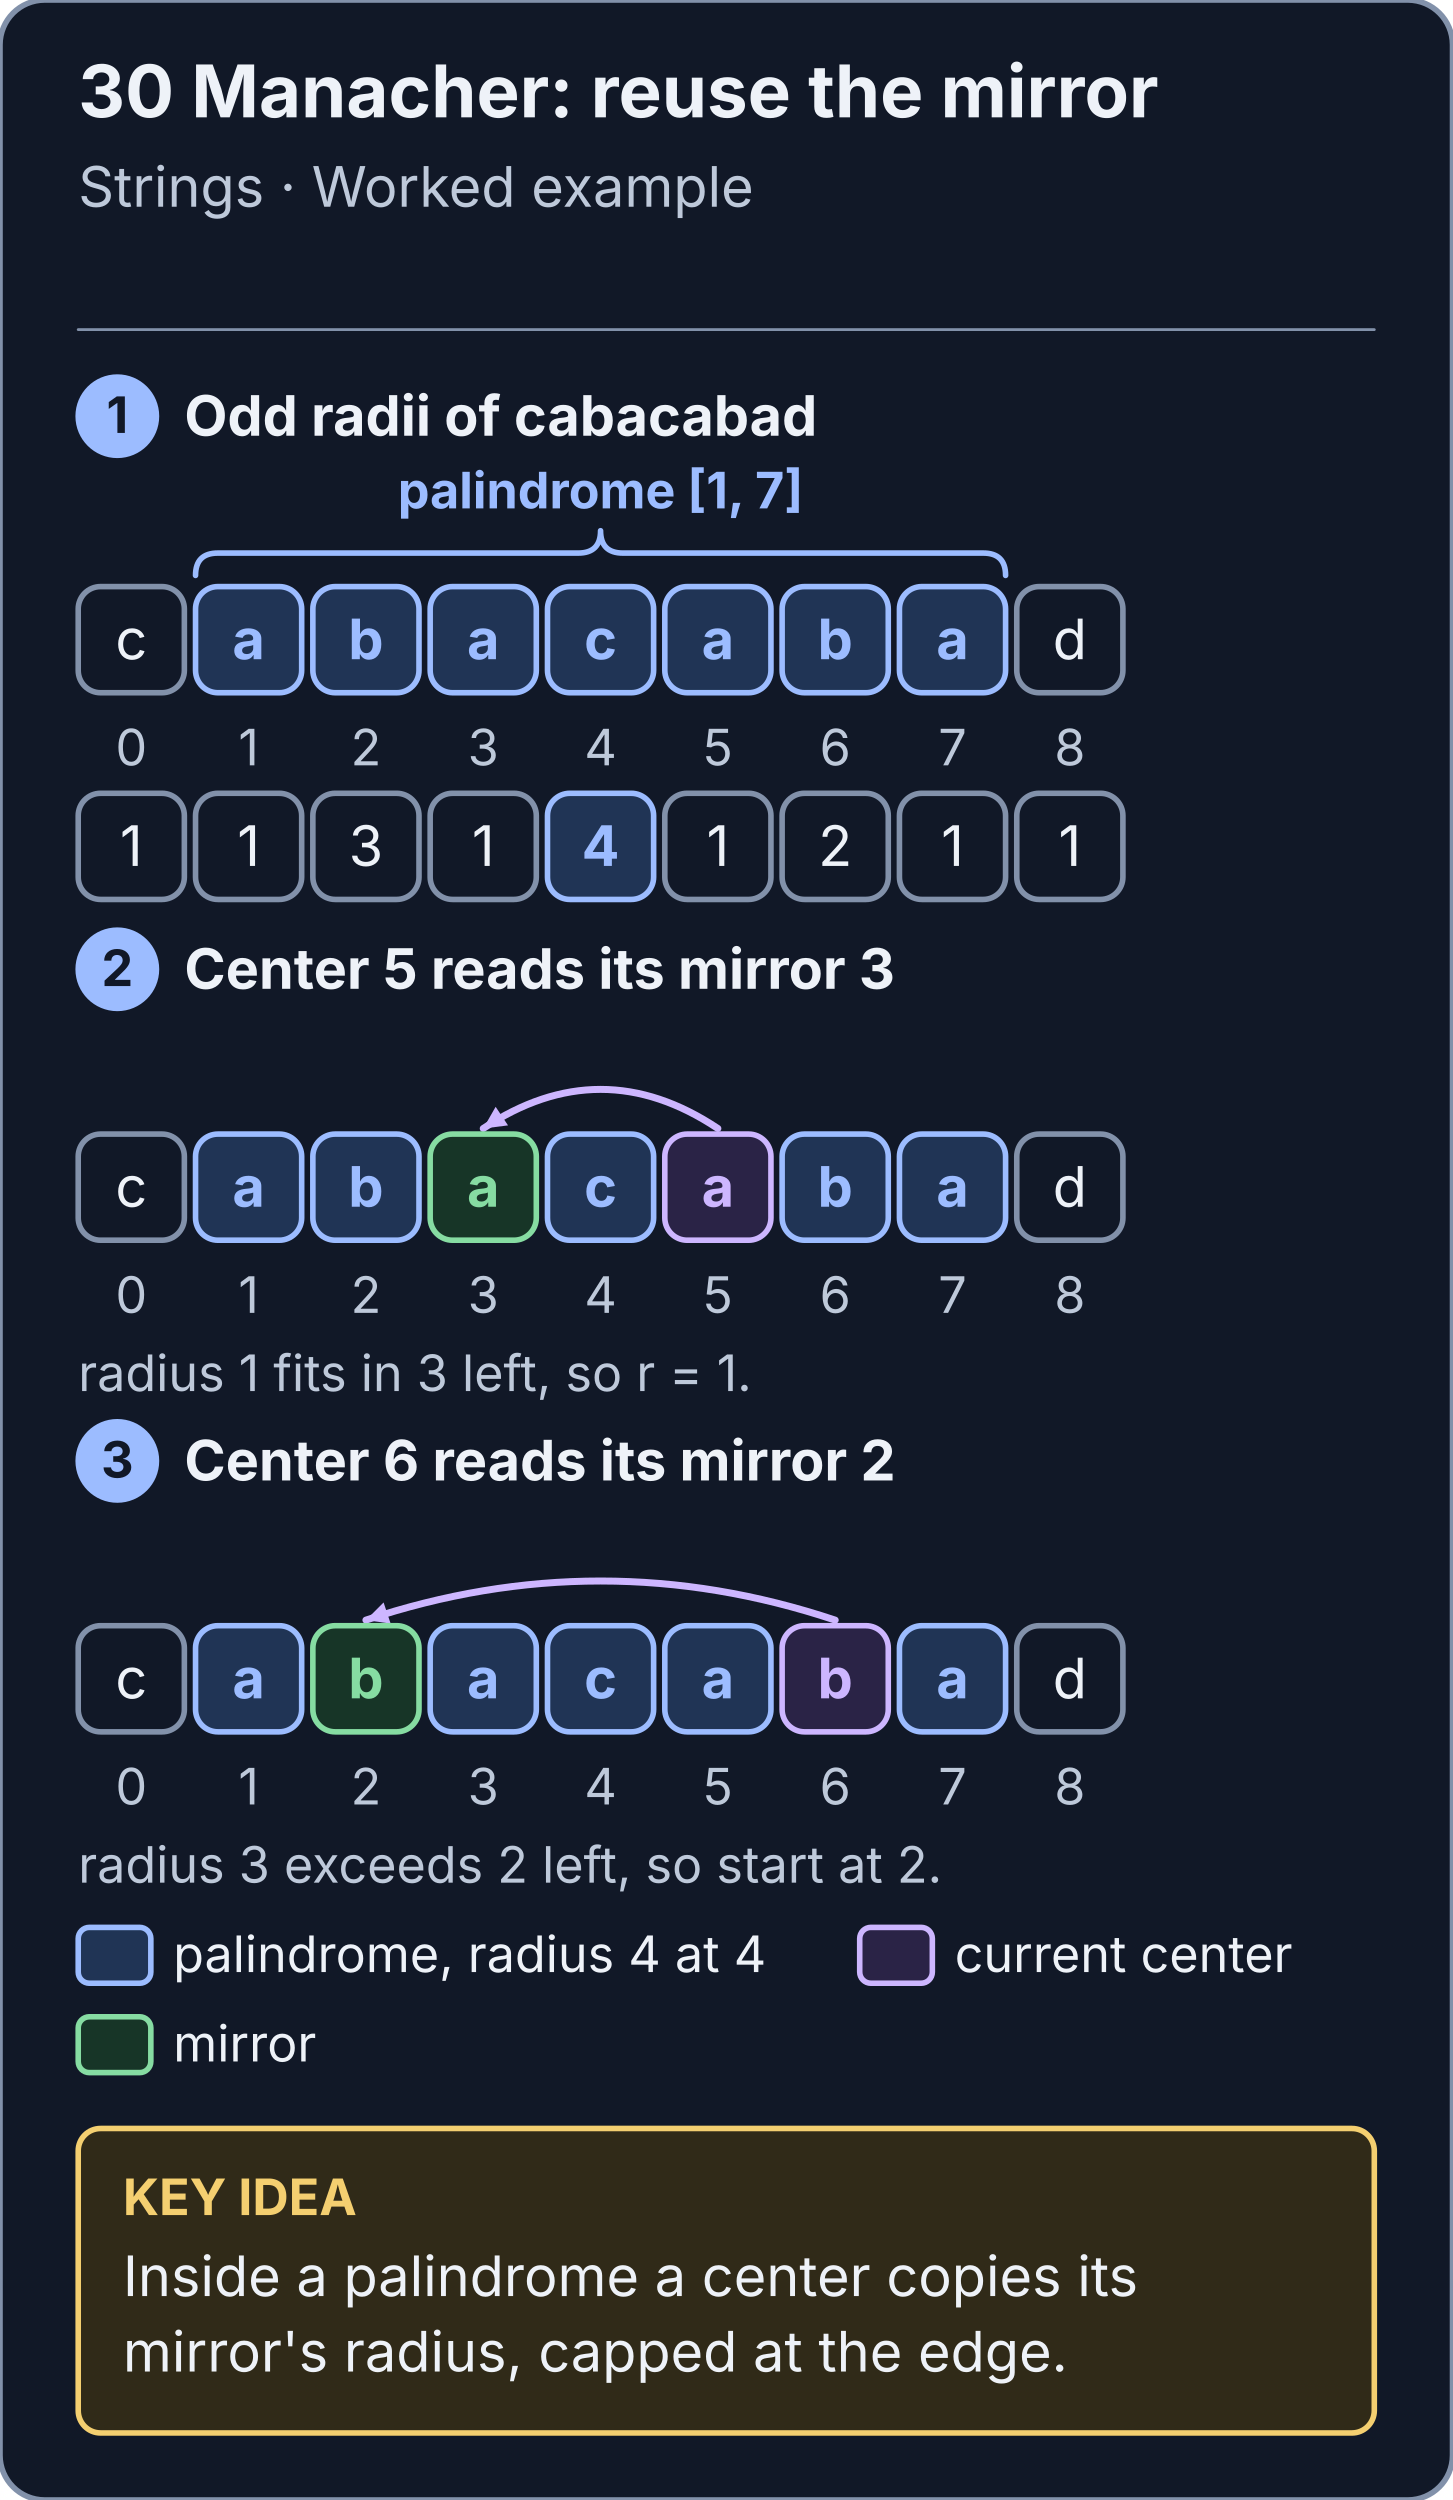
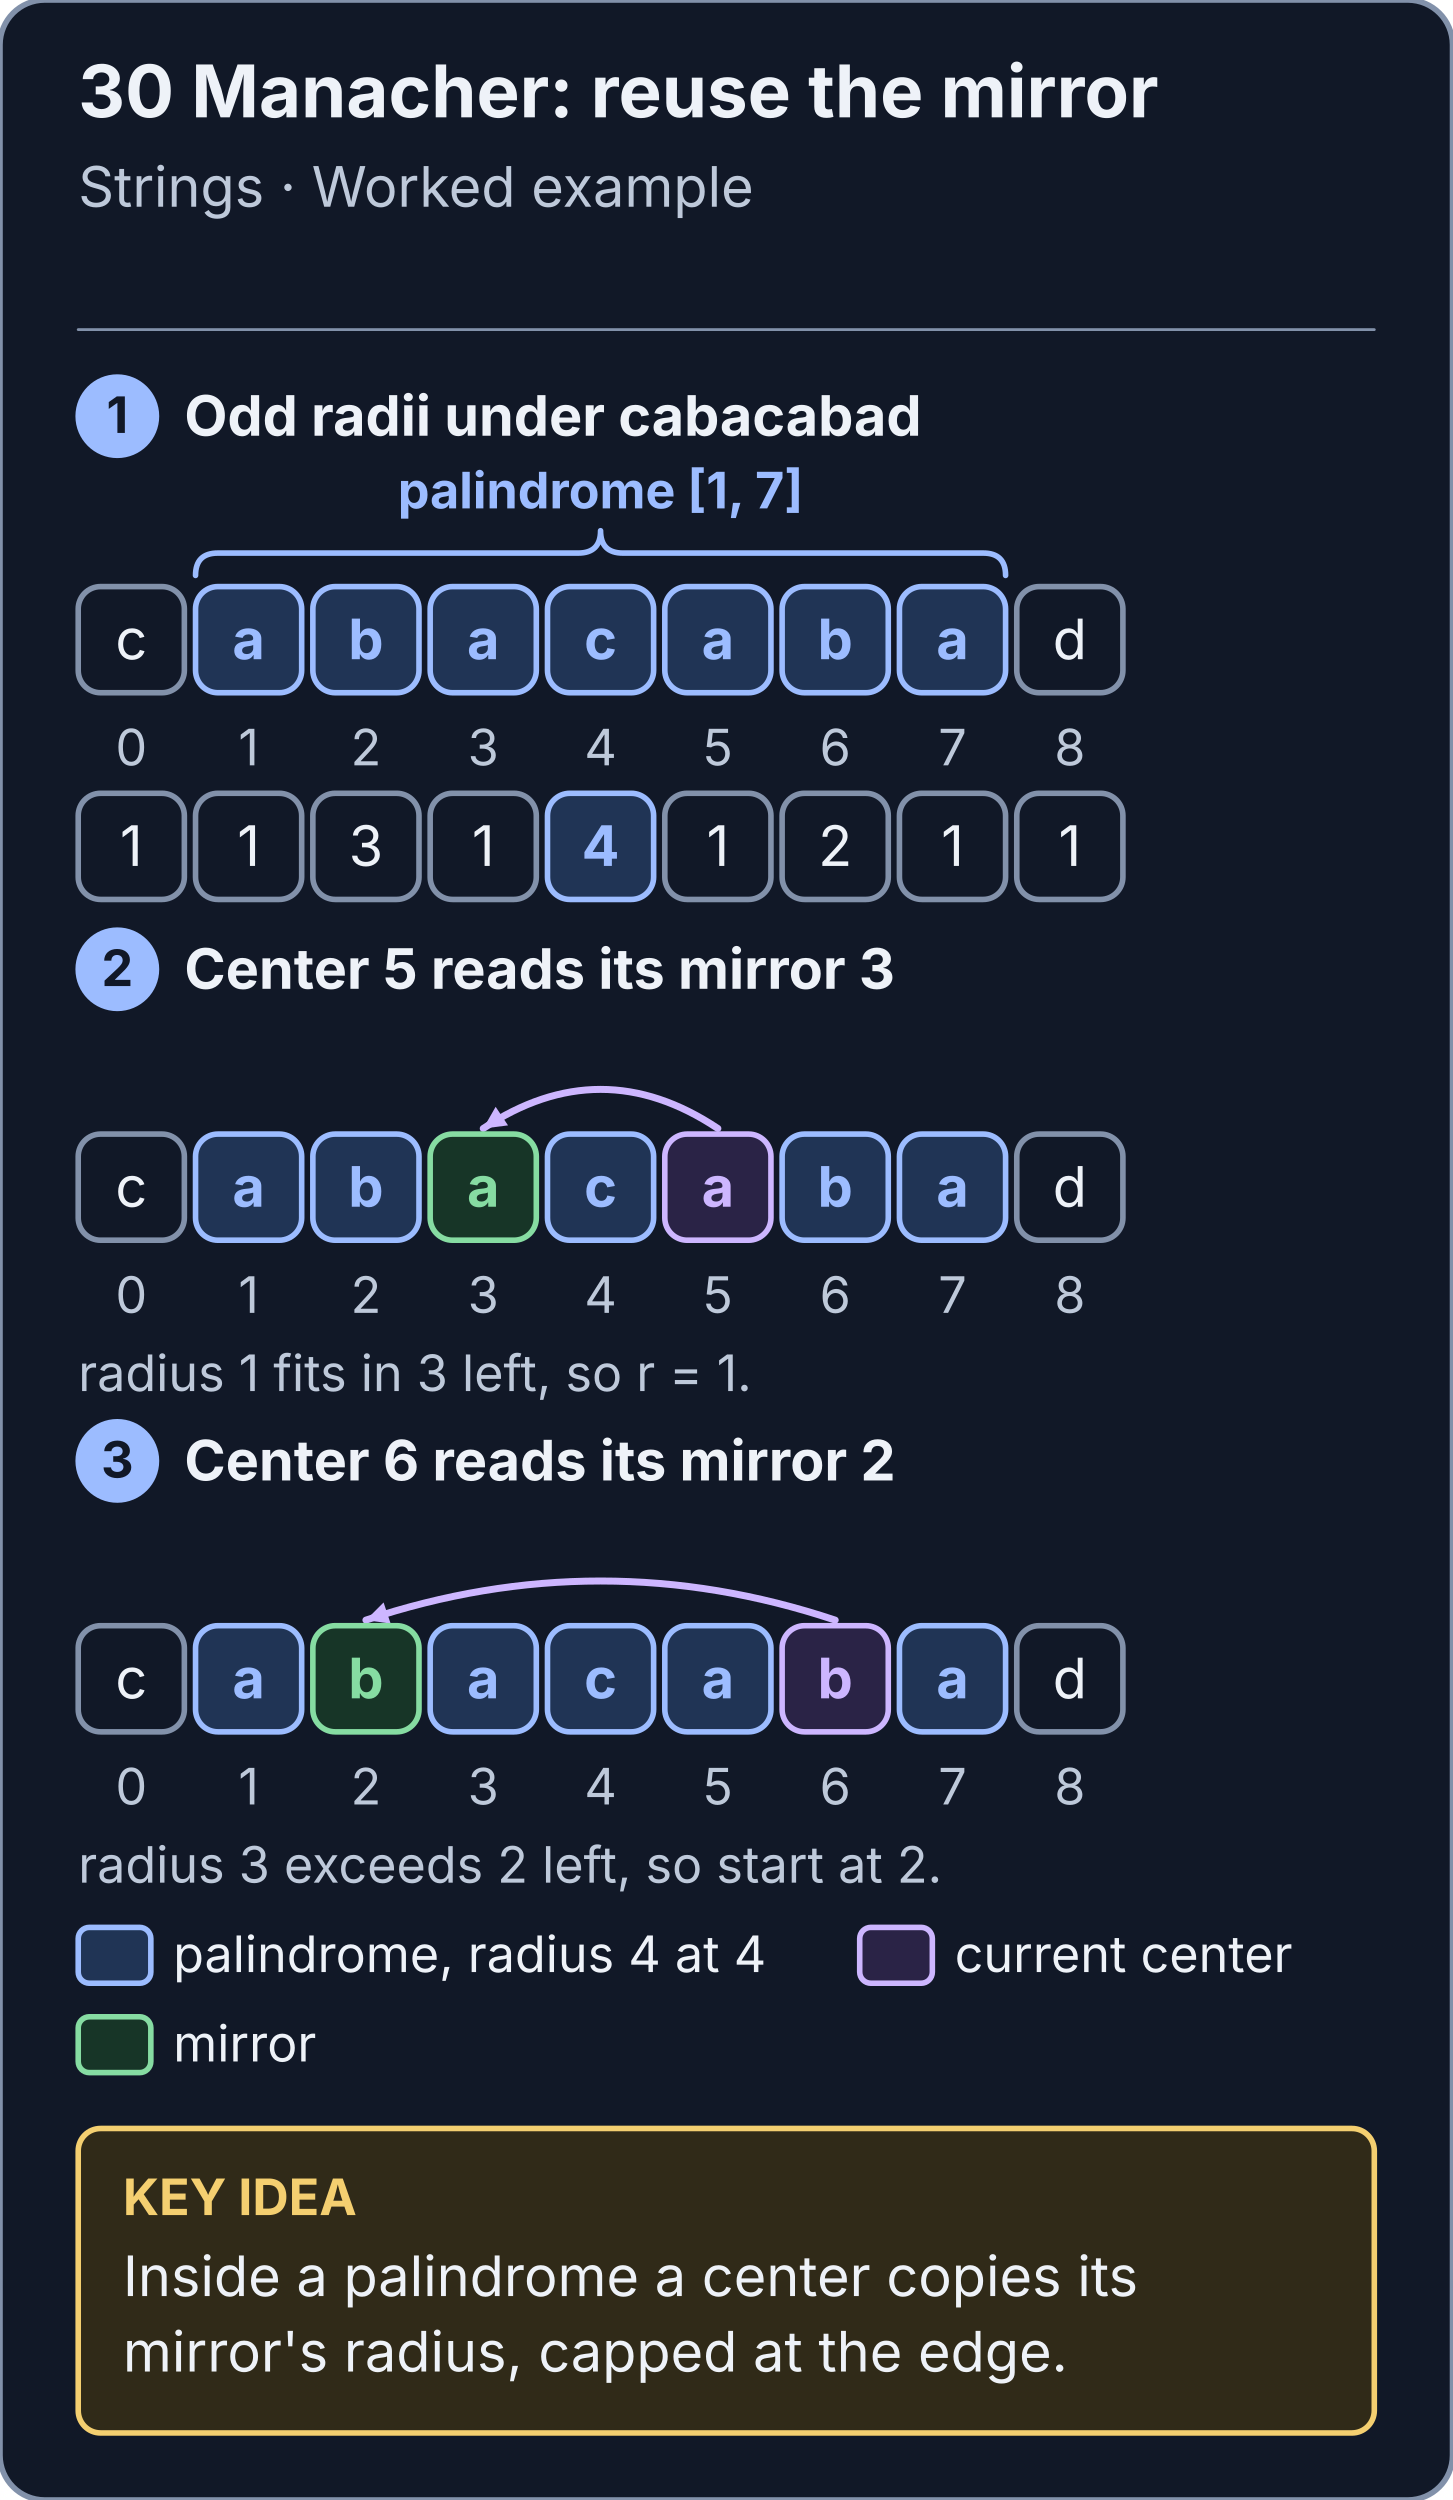
<svg xmlns="http://www.w3.org/2000/svg" viewBox="0 0 520 895" width="520" height="895" role="img" aria-labelledby="title desc">
  <style>text{font-family:system-ui,-apple-system,BlinkMacSystemFont,"Segoe UI",sans-serif} line,path{stroke-linecap:round;stroke-linejoin:round}</style>
  <defs>
    <marker id="manacher-mirror-paper-arrow" markerWidth="9" markerHeight="9" refX="8" refY="4" orient="auto" markerUnits="userSpaceOnUse">
      <path d="M 0 0 L 8 4 L 0 8 Z" fill="#111827" />
    </marker>
    <marker id="manacher-mirror-ink-arrow" markerWidth="9" markerHeight="9" refX="8" refY="4" orient="auto" markerUnits="userSpaceOnUse">
      <path d="M 0 0 L 8 4 L 0 8 Z" fill="#eef2f8" />
    </marker>
    <marker id="manacher-mirror-muted-arrow" markerWidth="9" markerHeight="9" refX="8" refY="4" orient="auto" markerUnits="userSpaceOnUse">
      <path d="M 0 0 L 8 4 L 0 8 Z" fill="#bec9da" />
    </marker>
    <marker id="manacher-mirror-line-arrow" markerWidth="9" markerHeight="9" refX="8" refY="4" orient="auto" markerUnits="userSpaceOnUse">
      <path d="M 0 0 L 8 4 L 0 8 Z" fill="#8291aa" />
    </marker>
    <marker id="manacher-mirror-blue-arrow" markerWidth="9" markerHeight="9" refX="8" refY="4" orient="auto" markerUnits="userSpaceOnUse">
      <path d="M 0 0 L 8 4 L 0 8 Z" fill="#9cbcff" />
    </marker>
    <marker id="manacher-mirror-soft-arrow" markerWidth="9" markerHeight="9" refX="8" refY="4" orient="auto" markerUnits="userSpaceOnUse">
      <path d="M 0 0 L 8 4 L 0 8 Z" fill="#203455" />
    </marker>
    <marker id="manacher-mirror-note-arrow" markerWidth="9" markerHeight="9" refX="8" refY="4" orient="auto" markerUnits="userSpaceOnUse">
      <path d="M 0 0 L 8 4 L 0 8 Z" fill="#302a18" />
    </marker>
    <marker id="manacher-mirror-gold-arrow" markerWidth="9" markerHeight="9" refX="8" refY="4" orient="auto" markerUnits="userSpaceOnUse">
      <path d="M 0 0 L 8 4 L 0 8 Z" fill="#f4cf70" />
    </marker>
    <marker id="manacher-mirror-red-arrow" markerWidth="9" markerHeight="9" refX="8" refY="4" orient="auto" markerUnits="userSpaceOnUse">
      <path d="M 0 0 L 8 4 L 0 8 Z" fill="#ffaaa1" />
    </marker>
    <marker id="manacher-mirror-panel-arrow" markerWidth="9" markerHeight="9" refX="8" refY="4" orient="auto" markerUnits="userSpaceOnUse">
      <path d="M 0 0 L 8 4 L 0 8 Z" fill="#192333" />
    </marker>
    <marker id="manacher-mirror-green-arrow" markerWidth="9" markerHeight="9" refX="8" refY="4" orient="auto" markerUnits="userSpaceOnUse">
      <path d="M 0 0 L 8 4 L 0 8 Z" fill="#86dca2" />
    </marker>
    <marker id="manacher-mirror-mint-arrow" markerWidth="9" markerHeight="9" refX="8" refY="4" orient="auto" markerUnits="userSpaceOnUse">
      <path d="M 0 0 L 8 4 L 0 8 Z" fill="#173527" />
    </marker>
    <marker id="manacher-mirror-violet-arrow" markerWidth="9" markerHeight="9" refX="8" refY="4" orient="auto" markerUnits="userSpaceOnUse">
      <path d="M 0 0 L 8 4 L 0 8 Z" fill="#cdb6ff" />
    </marker>
    <marker id="manacher-mirror-lilac-arrow" markerWidth="9" markerHeight="9" refX="8" refY="4" orient="auto" markerUnits="userSpaceOnUse">
      <path d="M 0 0 L 8 4 L 0 8 Z" fill="#2a2346" />
    </marker>
    <marker id="manacher-mirror-rose-arrow" markerWidth="9" markerHeight="9" refX="8" refY="4" orient="auto" markerUnits="userSpaceOnUse">
      <path d="M 0 0 L 8 4 L 0 8 Z" fill="#3d1f22" />
    </marker>
  </defs>
  <rect x="0" y="0" width="520" height="895" rx="16" fill="#111827" stroke="#8291aa" stroke-width="2" />
  <text x="28" y="42" font-size="26" fill="#eef2f8" text-anchor="start" font-weight="700">30  Manacher: reuse the mirror</text>
  <text x="28" y="74" font-size="20" fill="#bec9da" text-anchor="start" font-weight="400">Strings · Worked example</text>
  <line x1="28" y1="118" x2="492" y2="118" stroke="#8291aa" stroke-width="1" />
  <circle cx="42" cy="149" r="14" fill="#9cbcff" stroke="#9cbcff" stroke-width="2" />
  <text x="42" y="155" font-size="18" fill="#111827" text-anchor="middle" font-weight="700">1</text>
-   <text x="66" y="156" font-size="20" fill="#eef2f8" text-anchor="start" font-weight="700">Odd radii of cabacabad</text>
+   <text x="66" y="156" font-size="20" fill="#eef2f8" text-anchor="start" font-weight="700">Odd radii under cabacabad</text>
  <path d="M 70 206 Q 70 198 78 198 H 207.0 Q 215.0 198 215.0 190 Q 215.0 198 223.0 198 H 352 Q 360 198 360 206" fill="none" stroke="#9cbcff" stroke-width="2" />
  <text x="215.0" y="182" font-size="18" fill="#9cbcff" text-anchor="middle" font-weight="700">palindrome [1, 7]</text>
  <rect x="28" y="210" width="38" height="38" rx="8" fill="#111827" stroke="#8291aa" stroke-width="2" />
  <text x="47.0" y="236.0" font-size="20" fill="#eef2f8" text-anchor="middle" font-weight="400">c</text>
  <text x="47.0" y="274" font-size="18" fill="#bec9da" text-anchor="middle" font-weight="400">0</text>
  <rect x="70" y="210" width="38" height="38" rx="8" fill="#203455" stroke="#9cbcff" stroke-width="2" />
  <text x="89.0" y="236.0" font-size="20" fill="#9cbcff" text-anchor="middle" font-weight="700">a</text>
  <text x="89.0" y="274" font-size="18" fill="#bec9da" text-anchor="middle" font-weight="400">1</text>
  <rect x="112" y="210" width="38" height="38" rx="8" fill="#203455" stroke="#9cbcff" stroke-width="2" />
  <text x="131.0" y="236.0" font-size="20" fill="#9cbcff" text-anchor="middle" font-weight="700">b</text>
  <text x="131.0" y="274" font-size="18" fill="#bec9da" text-anchor="middle" font-weight="400">2</text>
  <rect x="154" y="210" width="38" height="38" rx="8" fill="#203455" stroke="#9cbcff" stroke-width="2" />
  <text x="173.0" y="236.0" font-size="20" fill="#9cbcff" text-anchor="middle" font-weight="700">a</text>
  <text x="173.0" y="274" font-size="18" fill="#bec9da" text-anchor="middle" font-weight="400">3</text>
  <rect x="196" y="210" width="38" height="38" rx="8" fill="#203455" stroke="#9cbcff" stroke-width="2" />
  <text x="215.0" y="236.0" font-size="20" fill="#9cbcff" text-anchor="middle" font-weight="700">c</text>
  <text x="215.0" y="274" font-size="18" fill="#bec9da" text-anchor="middle" font-weight="400">4</text>
  <rect x="238" y="210" width="38" height="38" rx="8" fill="#203455" stroke="#9cbcff" stroke-width="2" />
  <text x="257.0" y="236.0" font-size="20" fill="#9cbcff" text-anchor="middle" font-weight="700">a</text>
  <text x="257.0" y="274" font-size="18" fill="#bec9da" text-anchor="middle" font-weight="400">5</text>
  <rect x="280" y="210" width="38" height="38" rx="8" fill="#203455" stroke="#9cbcff" stroke-width="2" />
  <text x="299.0" y="236.0" font-size="20" fill="#9cbcff" text-anchor="middle" font-weight="700">b</text>
  <text x="299.0" y="274" font-size="18" fill="#bec9da" text-anchor="middle" font-weight="400">6</text>
  <rect x="322" y="210" width="38" height="38" rx="8" fill="#203455" stroke="#9cbcff" stroke-width="2" />
  <text x="341.0" y="236.0" font-size="20" fill="#9cbcff" text-anchor="middle" font-weight="700">a</text>
  <text x="341.0" y="274" font-size="18" fill="#bec9da" text-anchor="middle" font-weight="400">7</text>
  <rect x="364" y="210" width="38" height="38" rx="8" fill="#111827" stroke="#8291aa" stroke-width="2" />
  <text x="383.0" y="236.0" font-size="20" fill="#eef2f8" text-anchor="middle" font-weight="400">d</text>
  <text x="383.0" y="274" font-size="18" fill="#bec9da" text-anchor="middle" font-weight="400">8</text>
  <rect x="28" y="284" width="38" height="38" rx="8" fill="#111827" stroke="#8291aa" stroke-width="2" />
  <text x="47.0" y="310.0" font-size="20" fill="#eef2f8" text-anchor="middle" font-weight="400">1</text>
  <rect x="70" y="284" width="38" height="38" rx="8" fill="#111827" stroke="#8291aa" stroke-width="2" />
  <text x="89.0" y="310.0" font-size="20" fill="#eef2f8" text-anchor="middle" font-weight="400">1</text>
  <rect x="112" y="284" width="38" height="38" rx="8" fill="#111827" stroke="#8291aa" stroke-width="2" />
  <text x="131.0" y="310.0" font-size="20" fill="#eef2f8" text-anchor="middle" font-weight="400">3</text>
  <rect x="154" y="284" width="38" height="38" rx="8" fill="#111827" stroke="#8291aa" stroke-width="2" />
  <text x="173.0" y="310.0" font-size="20" fill="#eef2f8" text-anchor="middle" font-weight="400">1</text>
  <rect x="196" y="284" width="38" height="38" rx="8" fill="#203455" stroke="#9cbcff" stroke-width="2" />
  <text x="215.0" y="310.0" font-size="20" fill="#9cbcff" text-anchor="middle" font-weight="700">4</text>
  <rect x="238" y="284" width="38" height="38" rx="8" fill="#111827" stroke="#8291aa" stroke-width="2" />
  <text x="257.0" y="310.0" font-size="20" fill="#eef2f8" text-anchor="middle" font-weight="400">1</text>
  <rect x="280" y="284" width="38" height="38" rx="8" fill="#111827" stroke="#8291aa" stroke-width="2" />
  <text x="299.0" y="310.0" font-size="20" fill="#eef2f8" text-anchor="middle" font-weight="400">2</text>
  <rect x="322" y="284" width="38" height="38" rx="8" fill="#111827" stroke="#8291aa" stroke-width="2" />
  <text x="341.0" y="310.0" font-size="20" fill="#eef2f8" text-anchor="middle" font-weight="400">1</text>
  <rect x="364" y="284" width="38" height="38" rx="8" fill="#111827" stroke="#8291aa" stroke-width="2" />
  <text x="383.0" y="310.0" font-size="20" fill="#eef2f8" text-anchor="middle" font-weight="400">1</text>
  <circle cx="42" cy="347" r="14" fill="#9cbcff" stroke="#9cbcff" stroke-width="2" />
  <text x="42" y="353" font-size="18" fill="#111827" text-anchor="middle" font-weight="700">2</text>
  <text x="66" y="354" font-size="20" fill="#eef2f8" text-anchor="start" font-weight="700">Center 5 reads its mirror 3</text>
  <path d="M 257 404 Q 215 376 173 404" fill="none" stroke="#cdb6ff" stroke-width="2.5" marker-end="url(#manacher-mirror-violet-arrow)" />
  <rect x="28" y="406" width="38" height="38" rx="8" fill="#111827" stroke="#8291aa" stroke-width="2" />
  <text x="47.0" y="432.0" font-size="20" fill="#eef2f8" text-anchor="middle" font-weight="400">c</text>
  <text x="47.0" y="470" font-size="18" fill="#bec9da" text-anchor="middle" font-weight="400">0</text>
  <rect x="70" y="406" width="38" height="38" rx="8" fill="#203455" stroke="#9cbcff" stroke-width="2" />
  <text x="89.0" y="432.0" font-size="20" fill="#9cbcff" text-anchor="middle" font-weight="700">a</text>
  <text x="89.0" y="470" font-size="18" fill="#bec9da" text-anchor="middle" font-weight="400">1</text>
  <rect x="112" y="406" width="38" height="38" rx="8" fill="#203455" stroke="#9cbcff" stroke-width="2" />
  <text x="131.0" y="432.0" font-size="20" fill="#9cbcff" text-anchor="middle" font-weight="700">b</text>
  <text x="131.0" y="470" font-size="18" fill="#bec9da" text-anchor="middle" font-weight="400">2</text>
  <rect x="154" y="406" width="38" height="38" rx="8" fill="#173527" stroke="#86dca2" stroke-width="2" />
  <text x="173.0" y="432.0" font-size="20" fill="#86dca2" text-anchor="middle" font-weight="700">a</text>
  <text x="173.0" y="470" font-size="18" fill="#bec9da" text-anchor="middle" font-weight="400">3</text>
  <rect x="196" y="406" width="38" height="38" rx="8" fill="#203455" stroke="#9cbcff" stroke-width="2" />
  <text x="215.0" y="432.0" font-size="20" fill="#9cbcff" text-anchor="middle" font-weight="700">c</text>
  <text x="215.0" y="470" font-size="18" fill="#bec9da" text-anchor="middle" font-weight="400">4</text>
  <rect x="238" y="406" width="38" height="38" rx="8" fill="#2a2346" stroke="#cdb6ff" stroke-width="2" />
  <text x="257.0" y="432.0" font-size="20" fill="#cdb6ff" text-anchor="middle" font-weight="700">a</text>
  <text x="257.0" y="470" font-size="18" fill="#bec9da" text-anchor="middle" font-weight="400">5</text>
  <rect x="280" y="406" width="38" height="38" rx="8" fill="#203455" stroke="#9cbcff" stroke-width="2" />
  <text x="299.0" y="432.0" font-size="20" fill="#9cbcff" text-anchor="middle" font-weight="700">b</text>
  <text x="299.0" y="470" font-size="18" fill="#bec9da" text-anchor="middle" font-weight="400">6</text>
  <rect x="322" y="406" width="38" height="38" rx="8" fill="#203455" stroke="#9cbcff" stroke-width="2" />
  <text x="341.0" y="432.0" font-size="20" fill="#9cbcff" text-anchor="middle" font-weight="700">a</text>
  <text x="341.0" y="470" font-size="18" fill="#bec9da" text-anchor="middle" font-weight="400">7</text>
  <rect x="364" y="406" width="38" height="38" rx="8" fill="#111827" stroke="#8291aa" stroke-width="2" />
  <text x="383.0" y="432.0" font-size="20" fill="#eef2f8" text-anchor="middle" font-weight="400">d</text>
  <text x="383.0" y="470" font-size="18" fill="#bec9da" text-anchor="middle" font-weight="400">8</text>
  <text x="28" y="498" font-size="18" fill="#bec9da" text-anchor="start" font-weight="400">radius 1 fits in 3 left, so r = 1.</text>
  <circle cx="42" cy="523" r="14" fill="#9cbcff" stroke="#9cbcff" stroke-width="2" />
  <text x="42" y="529" font-size="18" fill="#111827" text-anchor="middle" font-weight="700">3</text>
  <text x="66" y="530" font-size="20" fill="#eef2f8" text-anchor="start" font-weight="700">Center 6 reads its mirror 2</text>
  <path d="M 299 580 Q 215 552 131 580" fill="none" stroke="#cdb6ff" stroke-width="2.5" marker-end="url(#manacher-mirror-violet-arrow)" />
  <rect x="28" y="582" width="38" height="38" rx="8" fill="#111827" stroke="#8291aa" stroke-width="2" />
  <text x="47.0" y="608.0" font-size="20" fill="#eef2f8" text-anchor="middle" font-weight="400">c</text>
  <text x="47.0" y="646" font-size="18" fill="#bec9da" text-anchor="middle" font-weight="400">0</text>
  <rect x="70" y="582" width="38" height="38" rx="8" fill="#203455" stroke="#9cbcff" stroke-width="2" />
  <text x="89.0" y="608.0" font-size="20" fill="#9cbcff" text-anchor="middle" font-weight="700">a</text>
  <text x="89.0" y="646" font-size="18" fill="#bec9da" text-anchor="middle" font-weight="400">1</text>
  <rect x="112" y="582" width="38" height="38" rx="8" fill="#173527" stroke="#86dca2" stroke-width="2" />
  <text x="131.0" y="608.0" font-size="20" fill="#86dca2" text-anchor="middle" font-weight="700">b</text>
  <text x="131.0" y="646" font-size="18" fill="#bec9da" text-anchor="middle" font-weight="400">2</text>
  <rect x="154" y="582" width="38" height="38" rx="8" fill="#203455" stroke="#9cbcff" stroke-width="2" />
  <text x="173.0" y="608.0" font-size="20" fill="#9cbcff" text-anchor="middle" font-weight="700">a</text>
  <text x="173.0" y="646" font-size="18" fill="#bec9da" text-anchor="middle" font-weight="400">3</text>
  <rect x="196" y="582" width="38" height="38" rx="8" fill="#203455" stroke="#9cbcff" stroke-width="2" />
  <text x="215.0" y="608.0" font-size="20" fill="#9cbcff" text-anchor="middle" font-weight="700">c</text>
  <text x="215.0" y="646" font-size="18" fill="#bec9da" text-anchor="middle" font-weight="400">4</text>
  <rect x="238" y="582" width="38" height="38" rx="8" fill="#203455" stroke="#9cbcff" stroke-width="2" />
  <text x="257.0" y="608.0" font-size="20" fill="#9cbcff" text-anchor="middle" font-weight="700">a</text>
  <text x="257.0" y="646" font-size="18" fill="#bec9da" text-anchor="middle" font-weight="400">5</text>
  <rect x="280" y="582" width="38" height="38" rx="8" fill="#2a2346" stroke="#cdb6ff" stroke-width="2" />
  <text x="299.0" y="608.0" font-size="20" fill="#cdb6ff" text-anchor="middle" font-weight="700">b</text>
  <text x="299.0" y="646" font-size="18" fill="#bec9da" text-anchor="middle" font-weight="400">6</text>
  <rect x="322" y="582" width="38" height="38" rx="8" fill="#203455" stroke="#9cbcff" stroke-width="2" />
  <text x="341.0" y="608.0" font-size="20" fill="#9cbcff" text-anchor="middle" font-weight="700">a</text>
  <text x="341.0" y="646" font-size="18" fill="#bec9da" text-anchor="middle" font-weight="400">7</text>
  <rect x="364" y="582" width="38" height="38" rx="8" fill="#111827" stroke="#8291aa" stroke-width="2" />
  <text x="383.0" y="608.0" font-size="20" fill="#eef2f8" text-anchor="middle" font-weight="400">d</text>
  <text x="383.0" y="646" font-size="18" fill="#bec9da" text-anchor="middle" font-weight="400">8</text>
  <text x="28" y="674" font-size="18" fill="#bec9da" text-anchor="start" font-weight="400">radius 3 exceeds 2 left, so start at 2.</text>
  <rect x="28" y="690" width="26" height="20" rx="4" fill="#203455" stroke="#9cbcff" stroke-width="2" />
  <text x="62" y="706" font-size="18" fill="#eef2f8" text-anchor="start" font-weight="400">palindrome, radius 4 at 4</text>
  <rect x="307.776" y="690" width="26" height="20" rx="4" fill="#2a2346" stroke="#cdb6ff" stroke-width="2" />
  <text x="341.776" y="706" font-size="18" fill="#eef2f8" text-anchor="start" font-weight="400">current center</text>
  <rect x="28" y="722" width="26" height="20" rx="4" fill="#173527" stroke="#86dca2" stroke-width="2" />
  <text x="62" y="738" font-size="18" fill="#eef2f8" text-anchor="start" font-weight="400">mirror</text>
  <rect x="28" y="762" width="464" height="109" rx="8" fill="#302a18" stroke="#f4cf70" stroke-width="2" />
  <text x="44" y="793" font-size="18" fill="#f4cf70" text-anchor="start" font-weight="700">KEY IDEA</text>
  <text x="44" y="822" font-size="20" fill="#eef2f8" text-anchor="start" font-weight="400">Inside a palindrome a center copies its</text>
  <text x="44" y="849" font-size="20" fill="#eef2f8" text-anchor="start" font-weight="400">mirror's radius, capped at the edge.</text>
</svg>
